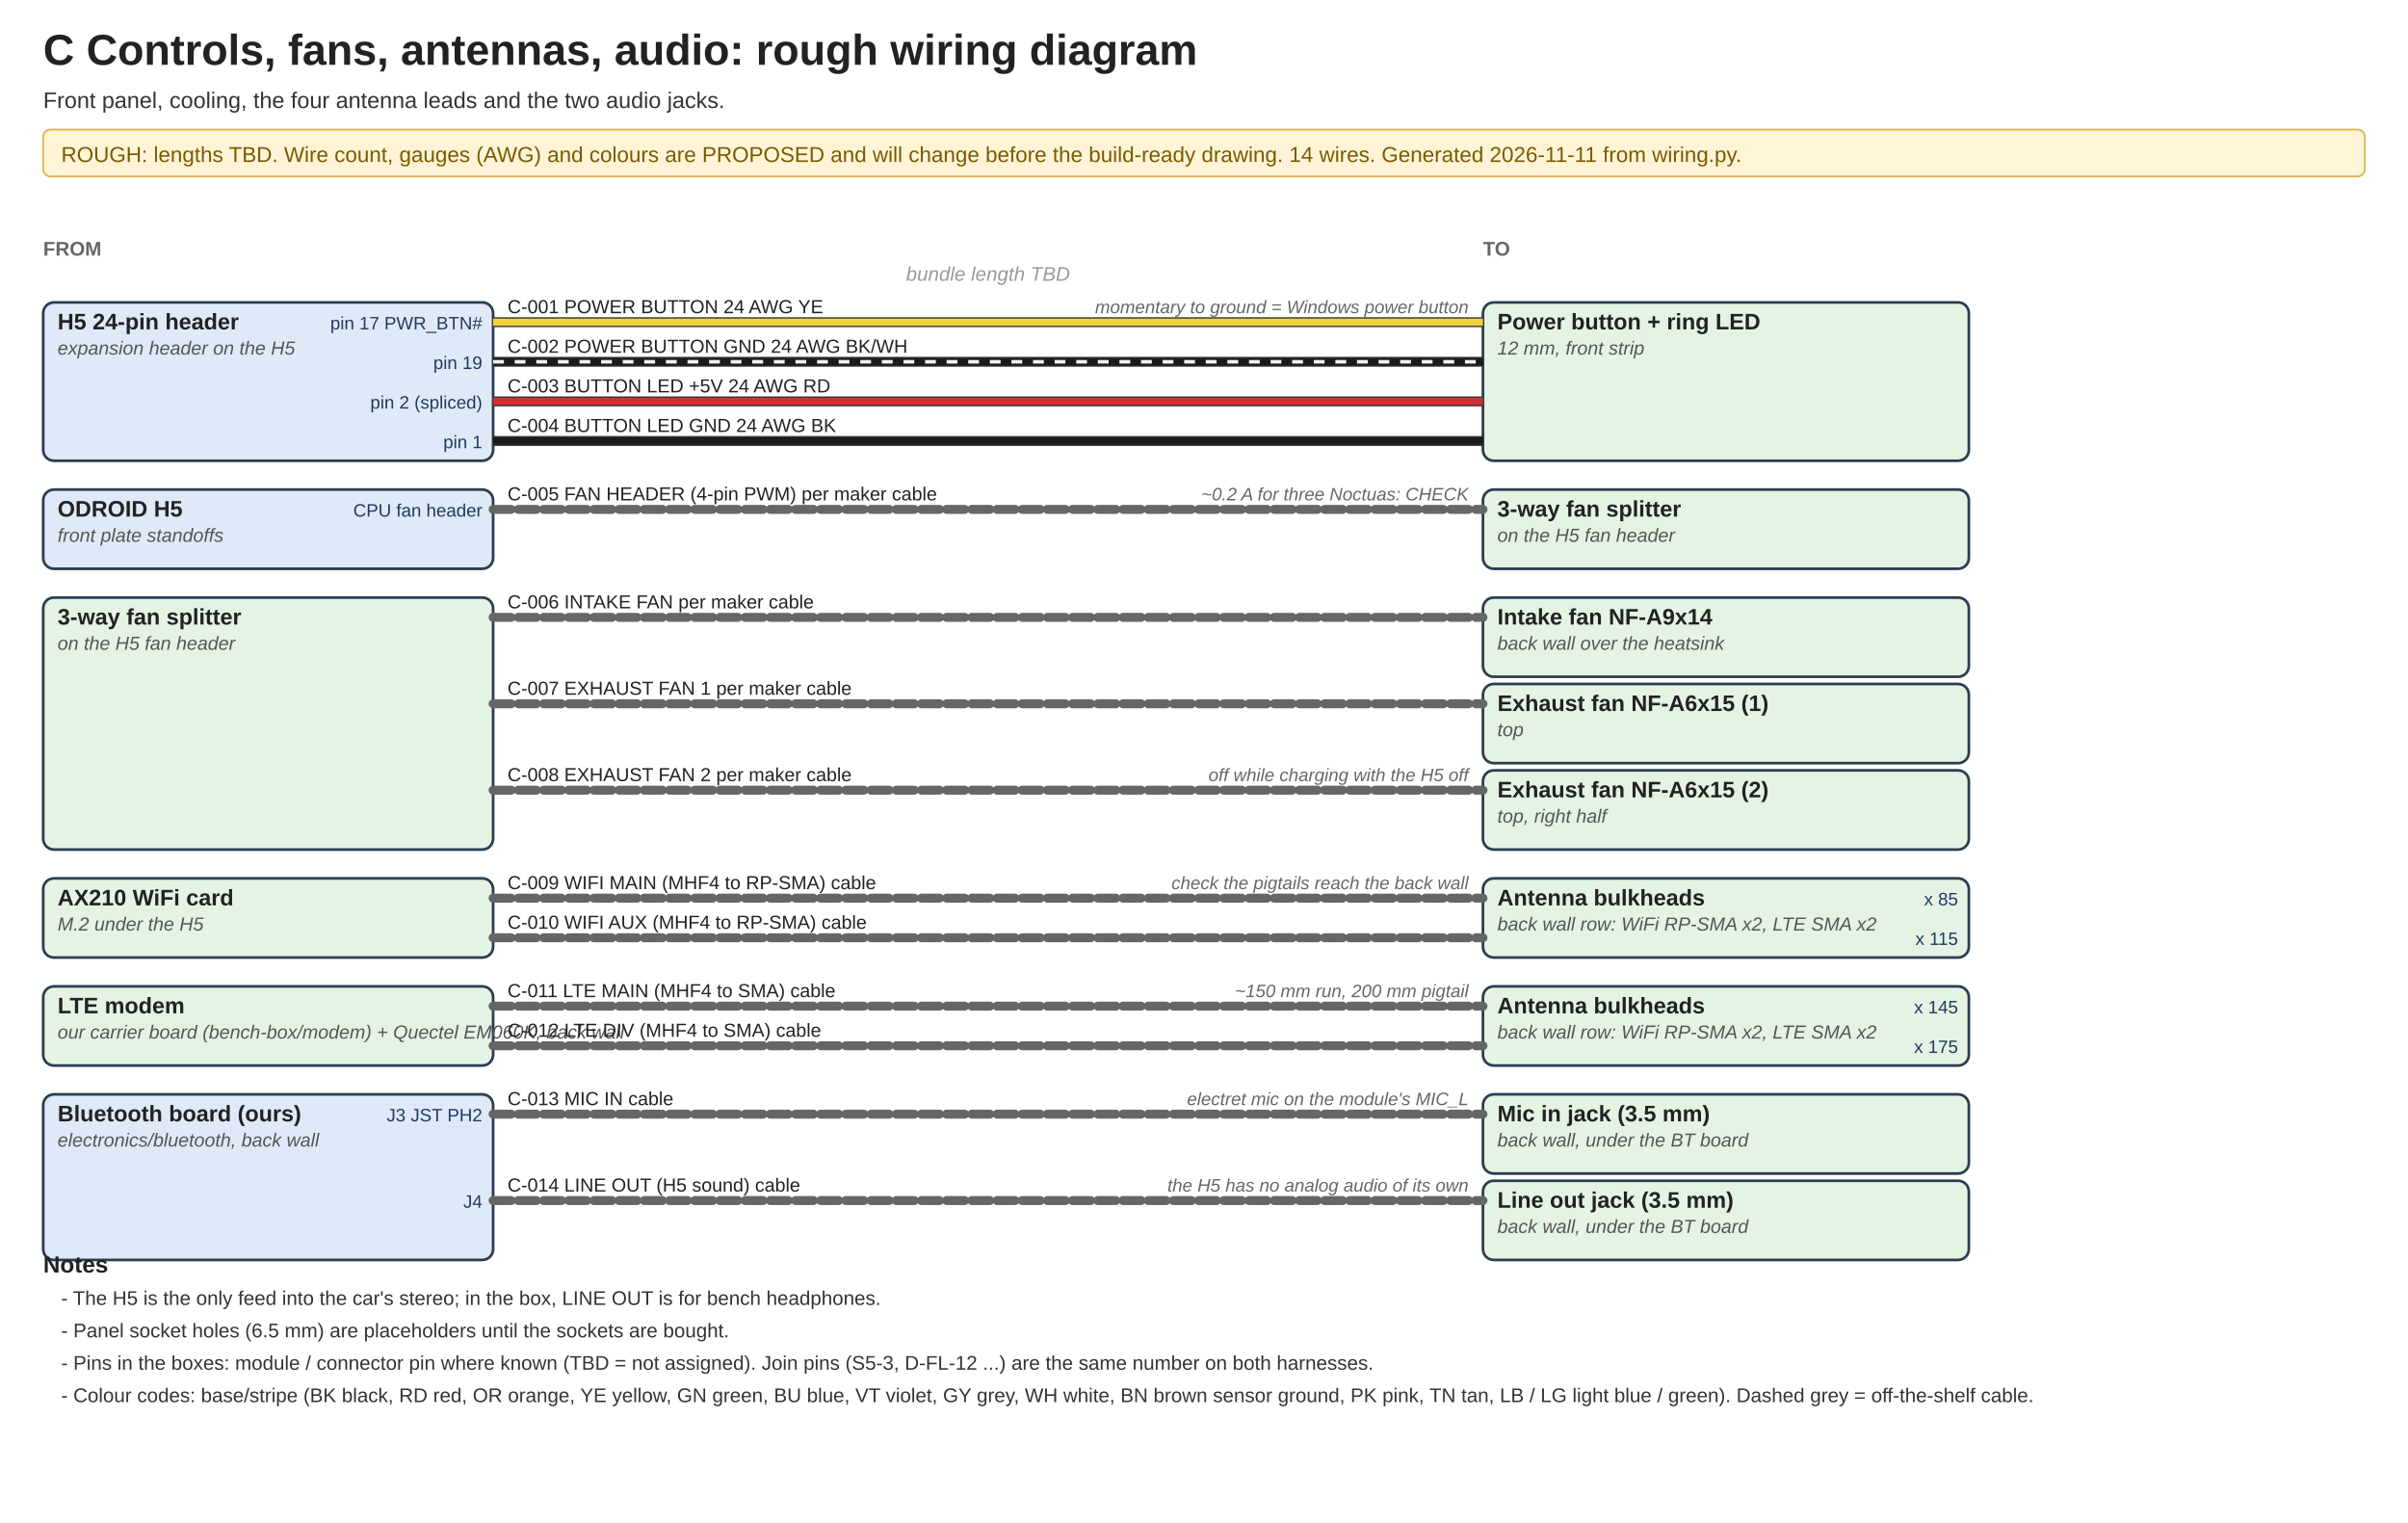
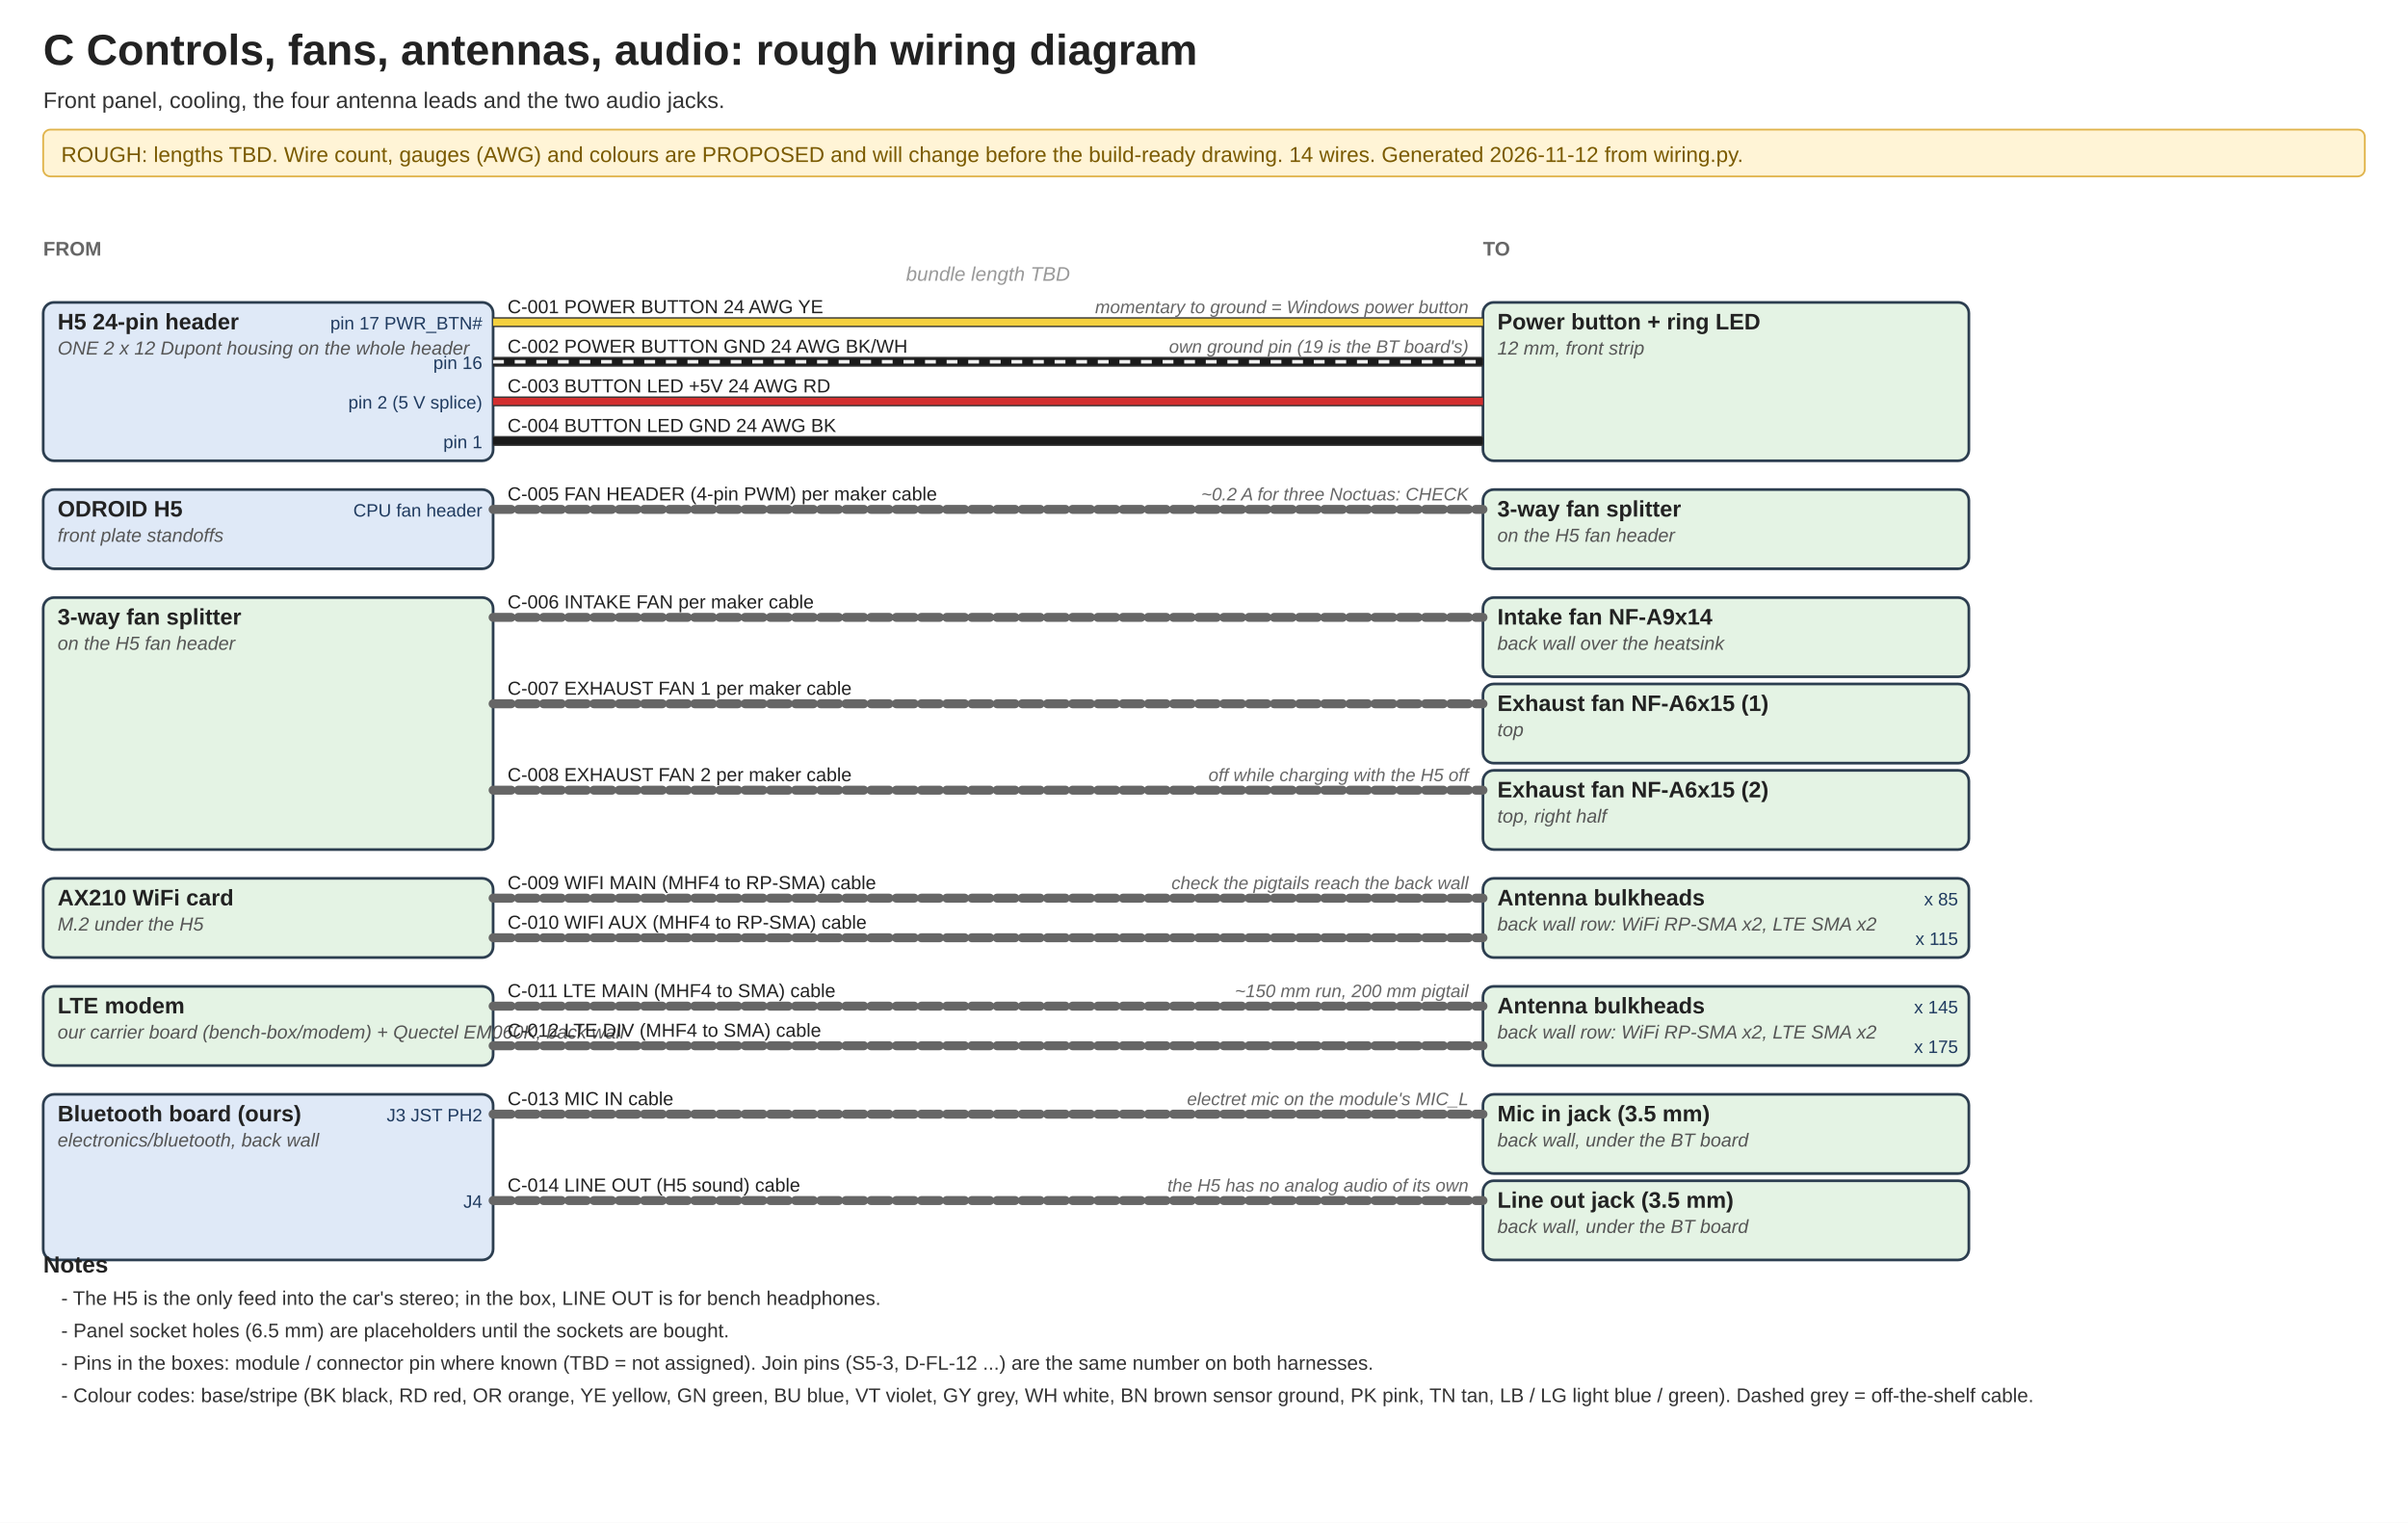
<svg xmlns="http://www.w3.org/2000/svg" viewBox="0 0 1338 846" width="1338" height="846" font-family="Segoe UI, Arial, sans-serif">
  <rect width="1338" height="846" fill="#ffffff" />
  <text x="24.0" y="36.0" font-size="24" text-anchor="start" font-weight="bold" fill="#222">C  Controls, fans, antennas, audio: rough wiring diagram</text>
  <text x="24.0" y="60.0" font-size="12.5" text-anchor="start" font-weight="normal" fill="#333">Front panel, cooling, the four antenna leads and the two audio jacks.</text>
  <rect x="24" y="72" width="1290" height="26" rx="4" fill="#fff4d6" stroke="#e0b44c" />
-   <text x="34.0" y="90.0" font-size="12" text-anchor="start" font-weight="normal" fill="#7a5a00">ROUGH: lengths TBD. Wire count, gauges (AWG) and colours are PROPOSED and will change before the build-ready drawing. 14 wires. Generated 2026-11-11 from wiring.py.</text>
+   <text x="34.0" y="90.0" font-size="12" text-anchor="start" font-weight="normal" fill="#7a5a00">ROUGH: lengths TBD. Wire count, gauges (AWG) and colours are PROPOSED and will change before the build-ready drawing. 14 wires. Generated 2026-11-12 from wiring.py.</text>
  <text x="24.0" y="142.0" font-size="11" text-anchor="start" font-weight="bold" fill="#666">FROM</text>
  <text x="824.0" y="142.0" font-size="11" text-anchor="start" font-weight="bold" fill="#666">TO</text>
  <text x="549.0" y="156.0" font-size="11" text-anchor="middle" font-weight="normal" fill="#999" font-style="italic">bundle length TBD</text>
  <rect x="24" y="168" width="250" height="88" rx="6" fill="#dfe9f7" stroke="#2c3e50" stroke-width="1.5" />
  <text x="32.0" y="183.0" font-size="12.5" text-anchor="start" font-weight="bold" fill="#222">H5 24-pin header</text>
-   <text x="32.0" y="197.0" font-size="10.5" text-anchor="start" font-weight="normal" fill="#555" font-style="italic">expansion header on the H5</text>
+   <text x="32.0" y="197.0" font-size="10.5" text-anchor="start" font-weight="normal" fill="#555" font-style="italic">ONE 2 x 12 Dupont housing on the whole header</text>
  <rect x="24" y="272" width="250" height="44" rx="6" fill="#dfe9f7" stroke="#2c3e50" stroke-width="1.5" />
  <text x="32.0" y="287.0" font-size="12.5" text-anchor="start" font-weight="bold" fill="#222">ODROID H5</text>
  <text x="32.0" y="301.0" font-size="10.5" text-anchor="start" font-weight="normal" fill="#555" font-style="italic">front plate standoffs</text>
  <rect x="24" y="332" width="250" height="140" rx="6" fill="#e4f3e4" stroke="#2c3e50" stroke-width="1.5" />
  <text x="32.0" y="347.0" font-size="12.5" text-anchor="start" font-weight="bold" fill="#222">3-way fan splitter</text>
  <text x="32.0" y="361.0" font-size="10.5" text-anchor="start" font-weight="normal" fill="#555" font-style="italic">on the H5 fan header</text>
  <rect x="24" y="488" width="250" height="44" rx="6" fill="#e4f3e4" stroke="#2c3e50" stroke-width="1.5" />
  <text x="32.0" y="503.0" font-size="12.5" text-anchor="start" font-weight="bold" fill="#222">AX210 WiFi card</text>
  <text x="32.0" y="517.0" font-size="10.5" text-anchor="start" font-weight="normal" fill="#555" font-style="italic">M.2 under the H5</text>
  <rect x="24" y="548" width="250" height="44" rx="6" fill="#e4f3e4" stroke="#2c3e50" stroke-width="1.5" />
  <text x="32.0" y="563.0" font-size="12.5" text-anchor="start" font-weight="bold" fill="#222">LTE modem</text>
  <text x="32.0" y="577.0" font-size="10.5" text-anchor="start" font-weight="normal" fill="#555" font-style="italic">our carrier board (bench-box/modem) + Quectel EM060K, back wall</text>
  <rect x="24" y="608" width="250" height="92" rx="6" fill="#dfe9f7" stroke="#2c3e50" stroke-width="1.5" />
  <text x="32.0" y="623.0" font-size="12.5" text-anchor="start" font-weight="bold" fill="#222">Bluetooth board (ours)</text>
  <text x="32.0" y="637.0" font-size="10.5" text-anchor="start" font-weight="normal" fill="#555" font-style="italic">electronics/bluetooth, back wall</text>
  <rect x="824" y="168" width="270" height="88" rx="6" fill="#e4f3e4" stroke="#2c3e50" stroke-width="1.5" />
  <text x="832.0" y="183.0" font-size="12.5" text-anchor="start" font-weight="bold" fill="#222">Power button + ring LED</text>
  <text x="832.0" y="197.0" font-size="10.5" text-anchor="start" font-weight="normal" fill="#555" font-style="italic">12 mm, front strip</text>
  <rect x="824" y="272" width="270" height="44" rx="6" fill="#e4f3e4" stroke="#2c3e50" stroke-width="1.5" />
  <text x="832.0" y="287.0" font-size="12.5" text-anchor="start" font-weight="bold" fill="#222">3-way fan splitter</text>
  <text x="832.0" y="301.0" font-size="10.5" text-anchor="start" font-weight="normal" fill="#555" font-style="italic">on the H5 fan header</text>
  <rect x="824" y="332" width="270" height="44" rx="6" fill="#e4f3e4" stroke="#2c3e50" stroke-width="1.5" />
  <text x="832.0" y="347.0" font-size="12.5" text-anchor="start" font-weight="bold" fill="#222">Intake fan NF-A9x14</text>
  <text x="832.0" y="361.0" font-size="10.5" text-anchor="start" font-weight="normal" fill="#555" font-style="italic">back wall over the heatsink</text>
  <rect x="824" y="380" width="270" height="44" rx="6" fill="#e4f3e4" stroke="#2c3e50" stroke-width="1.5" />
  <text x="832.0" y="395.0" font-size="12.5" text-anchor="start" font-weight="bold" fill="#222">Exhaust fan NF-A6x15 (1)</text>
  <text x="832.0" y="409.0" font-size="10.5" text-anchor="start" font-weight="normal" fill="#555" font-style="italic">top</text>
  <rect x="824" y="428" width="270" height="44" rx="6" fill="#e4f3e4" stroke="#2c3e50" stroke-width="1.5" />
  <text x="832.0" y="443.0" font-size="12.5" text-anchor="start" font-weight="bold" fill="#222">Exhaust fan NF-A6x15 (2)</text>
  <text x="832.0" y="457.0" font-size="10.5" text-anchor="start" font-weight="normal" fill="#555" font-style="italic">top, right half</text>
  <rect x="824" y="488" width="270" height="44" rx="6" fill="#e4f3e4" stroke="#2c3e50" stroke-width="1.5" />
  <text x="832.0" y="503.0" font-size="12.5" text-anchor="start" font-weight="bold" fill="#222">Antenna bulkheads</text>
  <text x="832.0" y="517.0" font-size="10.5" text-anchor="start" font-weight="normal" fill="#555" font-style="italic">back wall row: WiFi RP-SMA x2, LTE SMA x2</text>
  <rect x="824" y="548" width="270" height="44" rx="6" fill="#e4f3e4" stroke="#2c3e50" stroke-width="1.5" />
  <text x="832.0" y="563.0" font-size="12.5" text-anchor="start" font-weight="bold" fill="#222">Antenna bulkheads</text>
  <text x="832.0" y="577.0" font-size="10.5" text-anchor="start" font-weight="normal" fill="#555" font-style="italic">back wall row: WiFi RP-SMA x2, LTE SMA x2</text>
  <rect x="824" y="608" width="270" height="44" rx="6" fill="#e4f3e4" stroke="#2c3e50" stroke-width="1.5" />
  <text x="832.0" y="623.0" font-size="12.5" text-anchor="start" font-weight="bold" fill="#222">Mic in jack (3.5 mm)</text>
  <text x="832.0" y="637.0" font-size="10.5" text-anchor="start" font-weight="normal" fill="#555" font-style="italic">back wall, under the BT board</text>
  <rect x="824" y="656" width="270" height="44" rx="6" fill="#e4f3e4" stroke="#2c3e50" stroke-width="1.5" />
  <text x="832.0" y="671.0" font-size="12.5" text-anchor="start" font-weight="bold" fill="#222">Line out jack (3.5 mm)</text>
  <text x="832.0" y="685.0" font-size="10.5" text-anchor="start" font-weight="normal" fill="#555" font-style="italic">back wall, under the BT board</text>
  <line x1="274" y1="179.0" x2="824" y2="179.0" stroke="#333" stroke-width="5.5" />
  <line x1="274" y1="179.0" x2="824" y2="179.0" stroke="#f4d03f" stroke-width="4" />
  <text x="282.0" y="174.0" font-size="10.5" text-anchor="start" font-weight="normal" fill="#222">C-001  POWER BUTTON   24 AWG   YE</text>
  <text x="816.0" y="174.0" font-size="10" text-anchor="end" font-weight="normal" fill="#666" font-style="italic">momentary to ground = Windows power button</text>
  <text x="268.0" y="183.0" font-size="10" text-anchor="end" font-weight="normal" fill="#1f3a5f">pin 17 PWR_BTN#</text>
  <line x1="274" y1="201.0" x2="824" y2="201.0" stroke="#333" stroke-width="5.5" />
  <line x1="274" y1="201.0" x2="824" y2="201.0" stroke="#1b1b1b" stroke-width="4" />
  <line x1="274" y1="201.0" x2="824" y2="201.0" stroke="#f2f2f2" stroke-width="2" stroke-dasharray="6 6" />
  <text x="282.0" y="196.0" font-size="10.5" text-anchor="start" font-weight="normal" fill="#222">C-002  POWER BUTTON GND   24 AWG   BK/WH</text>
-   <text x="268.0" y="205.0" font-size="10" text-anchor="end" font-weight="normal" fill="#1f3a5f">pin 19</text>
+   <text x="816.0" y="196.0" font-size="10" text-anchor="end" font-weight="normal" fill="#666" font-style="italic">own ground pin (19 is the BT board's)</text>
+   <text x="268.0" y="205.0" font-size="10" text-anchor="end" font-weight="normal" fill="#1f3a5f">pin 16</text>
  <line x1="274" y1="223.0" x2="824" y2="223.0" stroke="#333" stroke-width="5.5" />
  <line x1="274" y1="223.0" x2="824" y2="223.0" stroke="#d32f2f" stroke-width="4" />
  <text x="282.0" y="218.0" font-size="10.5" text-anchor="start" font-weight="normal" fill="#222">C-003  BUTTON LED +5V   24 AWG   RD</text>
-   <text x="268.0" y="227.0" font-size="10" text-anchor="end" font-weight="normal" fill="#1f3a5f">pin 2 (spliced)</text>
+   <text x="268.0" y="227.0" font-size="10" text-anchor="end" font-weight="normal" fill="#1f3a5f">pin 2 (5 V splice)</text>
  <line x1="274" y1="245.0" x2="824" y2="245.0" stroke="#333" stroke-width="5.5" />
  <line x1="274" y1="245.0" x2="824" y2="245.0" stroke="#1b1b1b" stroke-width="4" />
  <text x="282.0" y="240.0" font-size="10.5" text-anchor="start" font-weight="normal" fill="#222">C-004  BUTTON LED GND   24 AWG   BK</text>
  <text x="268.0" y="249.0" font-size="10" text-anchor="end" font-weight="normal" fill="#1f3a5f">pin 1</text>
  <line x1="274" y1="283.0" x2="824" y2="283.0" stroke="#666" stroke-width="5" stroke-dasharray="10 4" stroke-linecap="round" />
  <text x="282.0" y="278.0" font-size="10.5" text-anchor="start" font-weight="normal" fill="#222">C-005  FAN HEADER (4-pin PWM)   per maker   cable</text>
  <text x="816.0" y="278.0" font-size="10" text-anchor="end" font-weight="normal" fill="#666" font-style="italic">~0.2 A for three Noctuas: CHECK</text>
  <text x="268.0" y="287.0" font-size="10" text-anchor="end" font-weight="normal" fill="#1f3a5f">CPU fan header</text>
  <line x1="274" y1="343.0" x2="824" y2="343.0" stroke="#666" stroke-width="5" stroke-dasharray="10 4" stroke-linecap="round" />
  <text x="282.0" y="338.0" font-size="10.5" text-anchor="start" font-weight="normal" fill="#222">C-006  INTAKE FAN   per maker   cable</text>
  <line x1="274" y1="391.0" x2="824" y2="391.0" stroke="#666" stroke-width="5" stroke-dasharray="10 4" stroke-linecap="round" />
  <text x="282.0" y="386.0" font-size="10.5" text-anchor="start" font-weight="normal" fill="#222">C-007  EXHAUST FAN 1   per maker   cable</text>
  <line x1="274" y1="439.0" x2="824" y2="439.0" stroke="#666" stroke-width="5" stroke-dasharray="10 4" stroke-linecap="round" />
  <text x="282.0" y="434.0" font-size="10.5" text-anchor="start" font-weight="normal" fill="#222">C-008  EXHAUST FAN 2   per maker   cable</text>
  <text x="816.0" y="434.0" font-size="10" text-anchor="end" font-weight="normal" fill="#666" font-style="italic">off while charging with the H5 off</text>
  <line x1="274" y1="499.0" x2="824" y2="499.0" stroke="#666" stroke-width="5" stroke-dasharray="10 4" stroke-linecap="round" />
  <text x="282.0" y="494.0" font-size="10.5" text-anchor="start" font-weight="normal" fill="#222">C-009  WIFI MAIN (MHF4 to RP-SMA)   cable</text>
  <text x="816.0" y="494.0" font-size="10" text-anchor="end" font-weight="normal" fill="#666" font-style="italic">check the pigtails reach the back wall</text>
  <text x="1088.0" y="503.0" font-size="10" text-anchor="end" font-weight="normal" fill="#1f3a5f">x 85</text>
  <line x1="274" y1="521.0" x2="824" y2="521.0" stroke="#666" stroke-width="5" stroke-dasharray="10 4" stroke-linecap="round" />
  <text x="282.0" y="516.0" font-size="10.5" text-anchor="start" font-weight="normal" fill="#222">C-010  WIFI AUX (MHF4 to RP-SMA)   cable</text>
  <text x="1088.0" y="525.0" font-size="10" text-anchor="end" font-weight="normal" fill="#1f3a5f">x 115</text>
  <line x1="274" y1="559.0" x2="824" y2="559.0" stroke="#666" stroke-width="5" stroke-dasharray="10 4" stroke-linecap="round" />
  <text x="282.0" y="554.0" font-size="10.5" text-anchor="start" font-weight="normal" fill="#222">C-011  LTE MAIN (MHF4 to SMA)   cable</text>
  <text x="816.0" y="554.0" font-size="10" text-anchor="end" font-weight="normal" fill="#666" font-style="italic">~150 mm run, 200 mm pigtail</text>
  <text x="1088.0" y="563.0" font-size="10" text-anchor="end" font-weight="normal" fill="#1f3a5f">x 145</text>
  <line x1="274" y1="581.0" x2="824" y2="581.0" stroke="#666" stroke-width="5" stroke-dasharray="10 4" stroke-linecap="round" />
  <text x="282.0" y="576.0" font-size="10.5" text-anchor="start" font-weight="normal" fill="#222">C-012  LTE DIV (MHF4 to SMA)   cable</text>
  <text x="1088.0" y="585.0" font-size="10" text-anchor="end" font-weight="normal" fill="#1f3a5f">x 175</text>
  <line x1="274" y1="619.0" x2="824" y2="619.0" stroke="#666" stroke-width="5" stroke-dasharray="10 4" stroke-linecap="round" />
  <text x="282.0" y="614.0" font-size="10.5" text-anchor="start" font-weight="normal" fill="#222">C-013  MIC IN   cable</text>
  <text x="816.0" y="614.0" font-size="10" text-anchor="end" font-weight="normal" fill="#666" font-style="italic">electret mic on the module's MIC_L</text>
  <text x="268.0" y="623.0" font-size="10" text-anchor="end" font-weight="normal" fill="#1f3a5f">J3 JST PH2</text>
  <line x1="274" y1="667.0" x2="824" y2="667.0" stroke="#666" stroke-width="5" stroke-dasharray="10 4" stroke-linecap="round" />
  <text x="282.0" y="662.0" font-size="10.5" text-anchor="start" font-weight="normal" fill="#222">C-014  LINE OUT (H5 sound)   cable</text>
  <text x="816.0" y="662.0" font-size="10" text-anchor="end" font-weight="normal" fill="#666" font-style="italic">the H5 has no analog audio of its own</text>
  <text x="268.0" y="671.0" font-size="10" text-anchor="end" font-weight="normal" fill="#1f3a5f">J4</text>
  <text x="24.0" y="707.0" font-size="13" text-anchor="start" font-weight="bold" fill="#222">Notes</text>
  <text x="34.0" y="725.0" font-size="11" text-anchor="start" font-weight="normal" fill="#333">- The H5 is the only feed into the car's stereo; in the box, LINE OUT is for bench headphones.</text>
  <text x="34.0" y="743.0" font-size="11" text-anchor="start" font-weight="normal" fill="#333">- Panel socket holes (6.5 mm) are placeholders until the sockets are bought.</text>
  <text x="34.0" y="761.0" font-size="11" text-anchor="start" font-weight="normal" fill="#333">- Pins in the boxes: module / connector pin where known (TBD = not assigned). Join pins (S5-3, D-FL-12 ...) are the same number on both harnesses.</text>
  <text x="34.0" y="779.0" font-size="11" text-anchor="start" font-weight="normal" fill="#333">- Colour codes: base/stripe (BK black, RD red, OR orange, YE yellow, GN green, BU blue, VT violet, GY grey, WH white, BN brown sensor ground, PK pink, TN tan, LB / LG light blue / green). Dashed grey = off-the-shelf cable.</text>
</svg>
